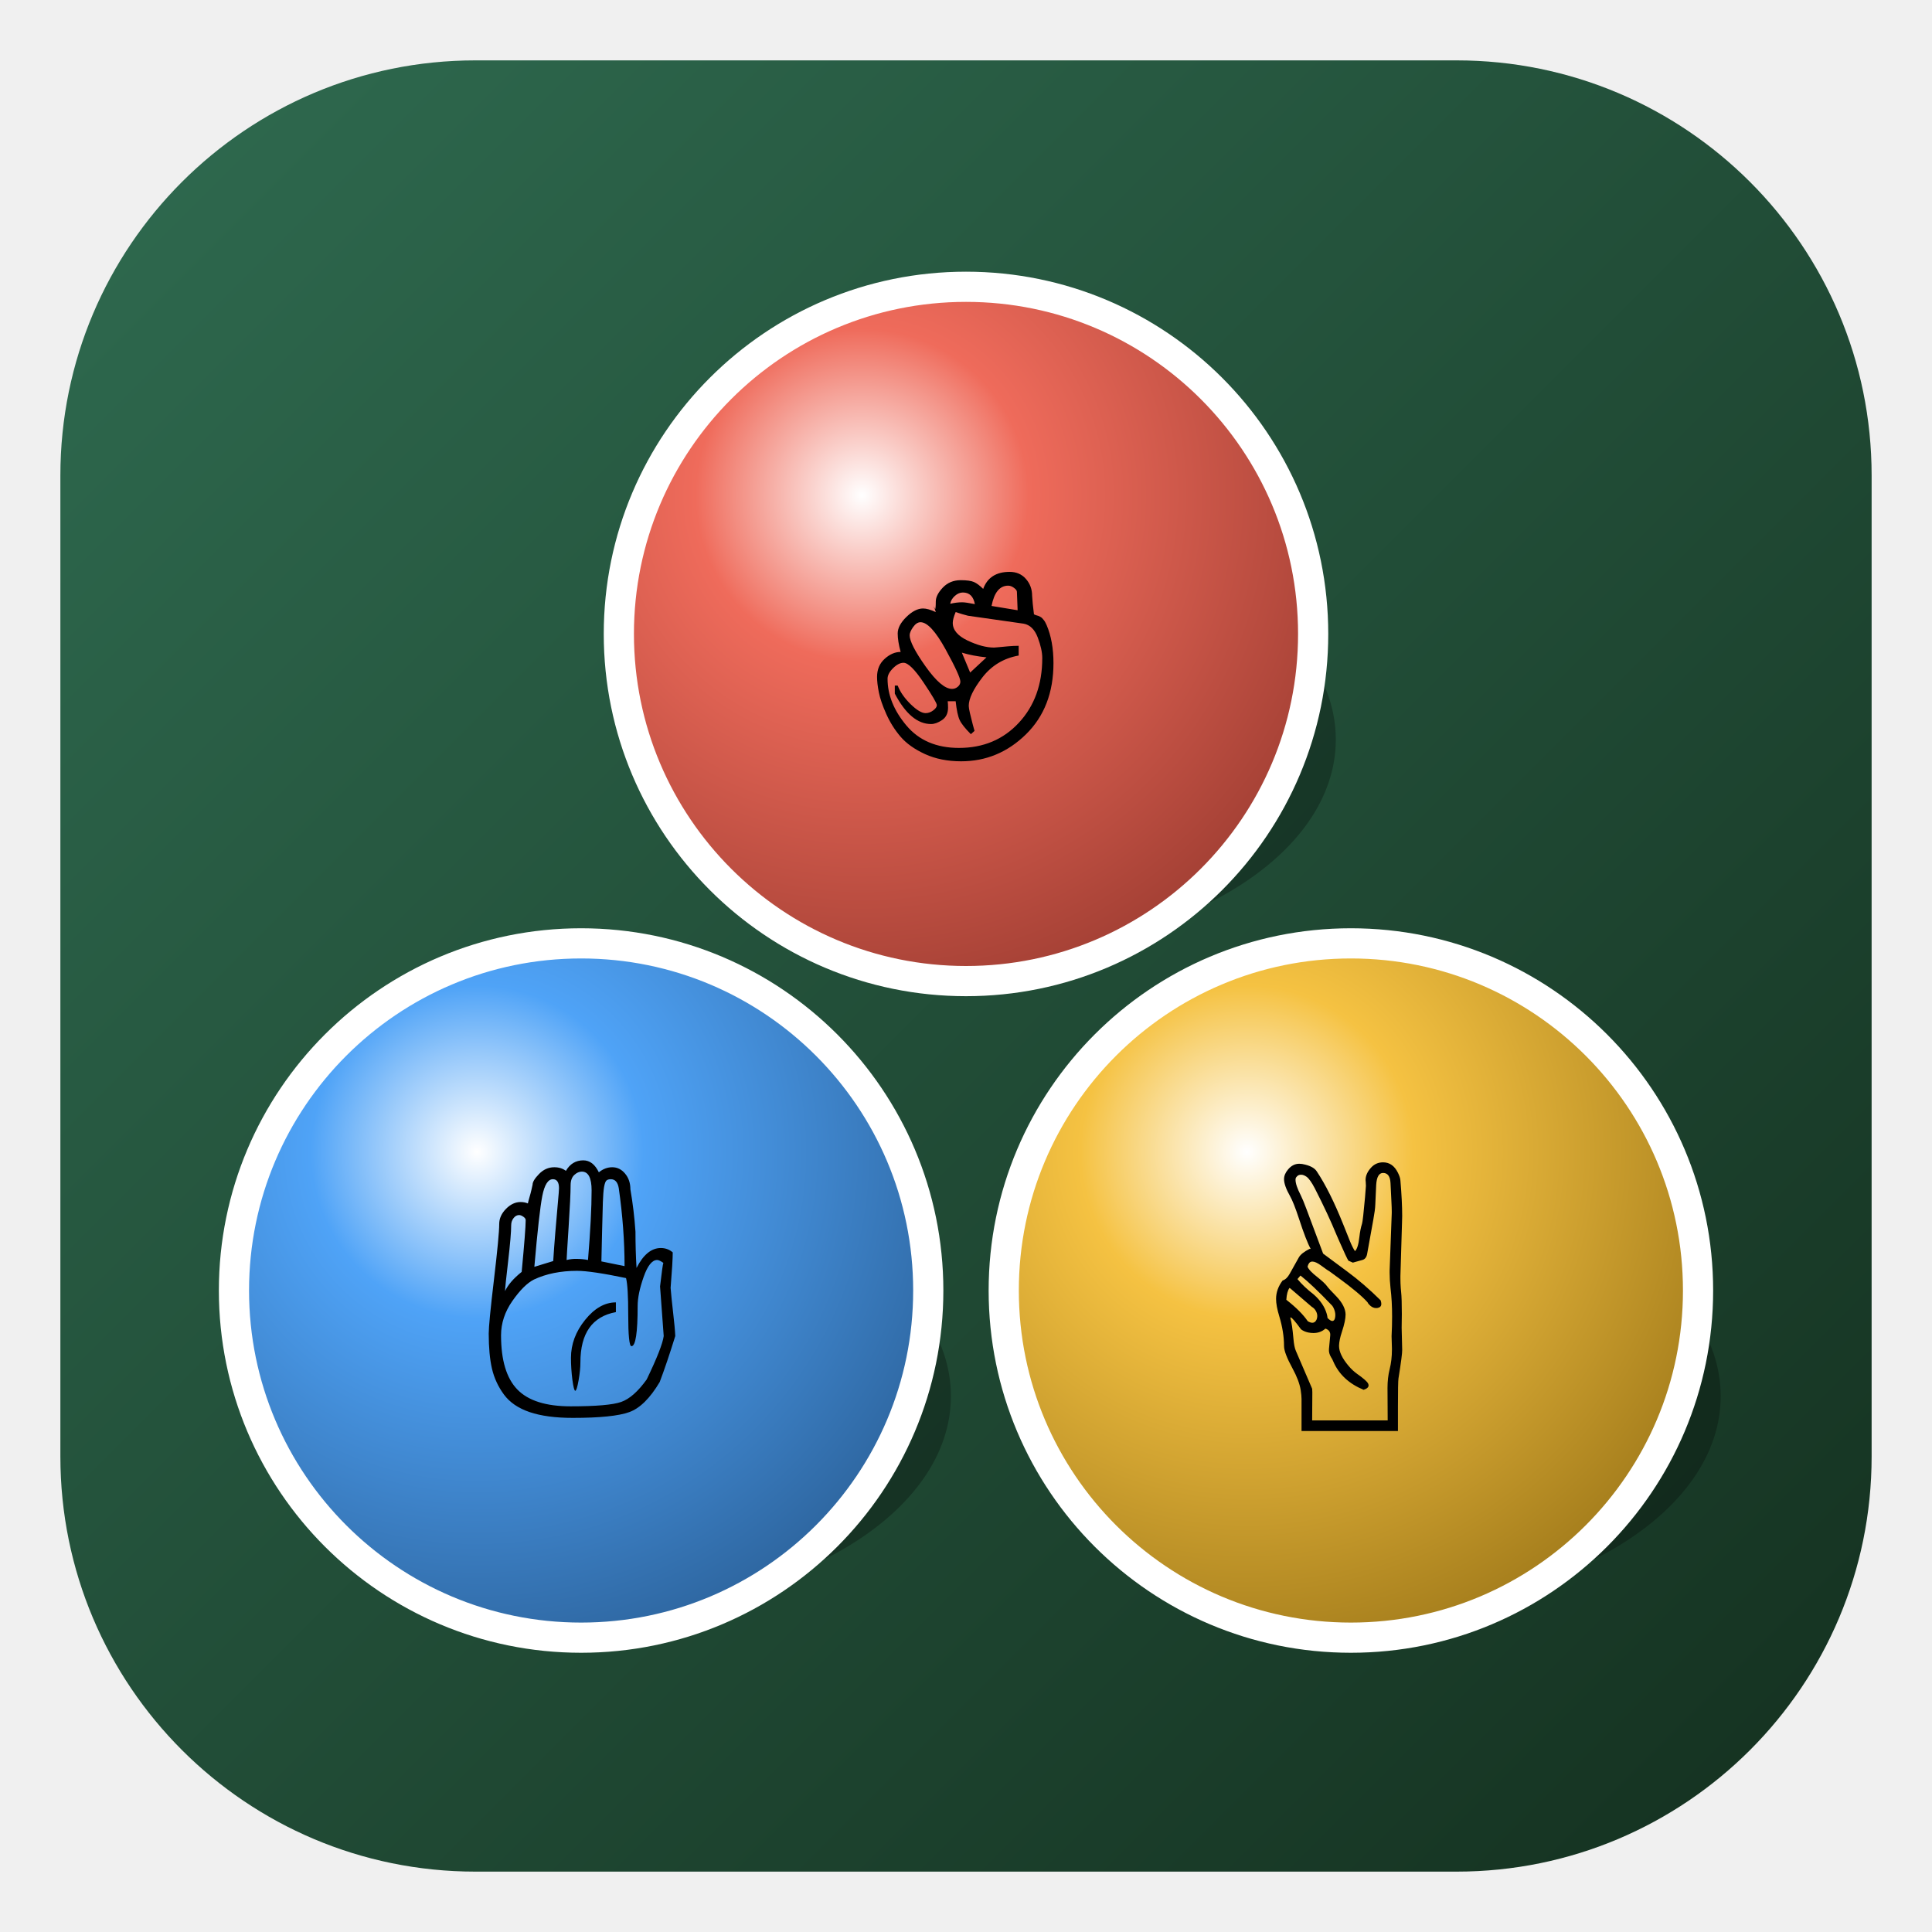
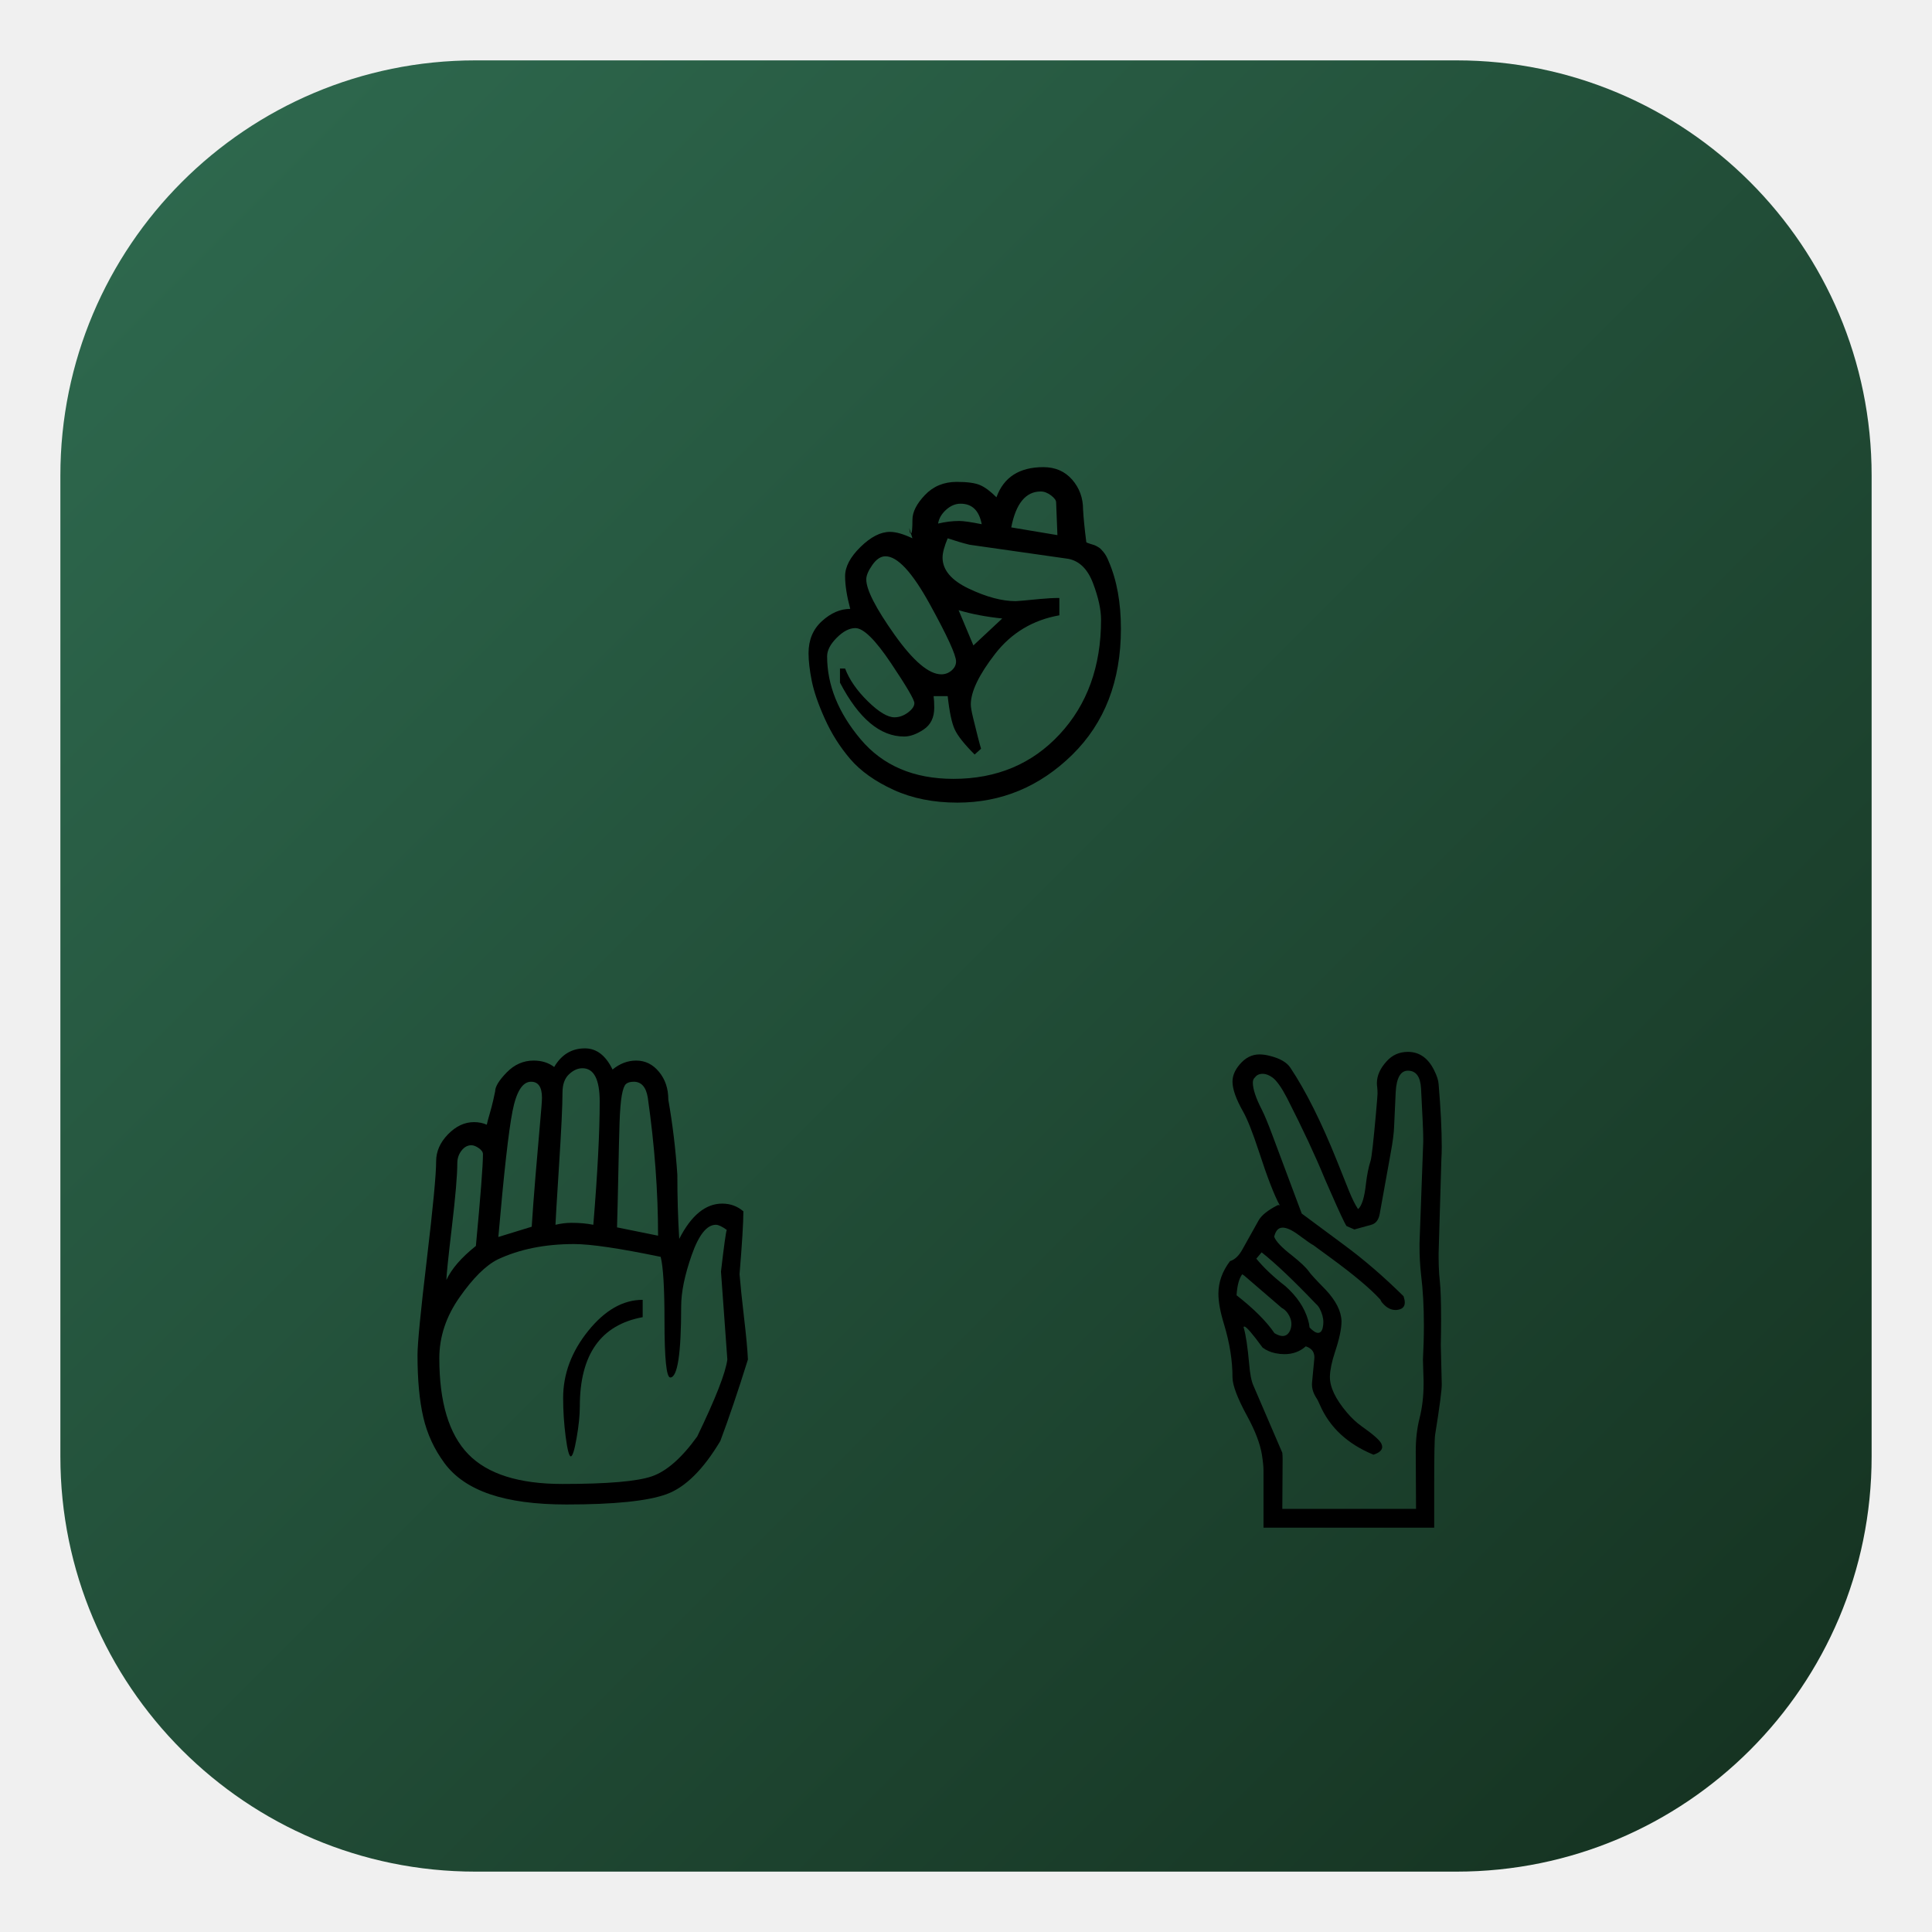
<svg xmlns="http://www.w3.org/2000/svg" width="512" height="512" viewBox="0 0 512 512">
  <defs>
    <linearGradient id="bg" x1="0" y1="0" x2="1" y2="1">
      <stop offset="0" stop-color="#2f6b50" />
      <stop offset="1" stop-color="#14301f" />
    </linearGradient>
-     <radialGradient id="r" cx=".35" cy=".3" r=".8">
-       <stop offset="0" stop-color="#fff" />
-       <stop offset=".3" stop-color="#ef6b5b" />
-       <stop offset="1" stop-color="#9b3b30" />
-     </radialGradient>
-     <radialGradient id="p" cx=".35" cy=".3" r=".8">
-       <stop offset="0" stop-color="#fff" />
-       <stop offset=".3" stop-color="#4fa3f7" />
-       <stop offset="1" stop-color="#2a5f96" />
-     </radialGradient>
-     <radialGradient id="s" cx=".35" cy=".3" r=".8">
-       <stop offset="0" stop-color="#fff" />
-       <stop offset=".3" stop-color="#f5c242" />
-       <stop offset="1" stop-color="#9c7618" />
-     </radialGradient>
  </defs>
  <rect x="16" y="16" width="480" height="480" rx="110" fill="url(#bg)" />
-   <g font-family="Noto Color Emoji, Segoe UI Emoji, sans-serif" font-size="96" text-anchor="middle" dominant-baseline="central">
-     <ellipse cx="262" cy="196" rx="92" ry="56" fill="#0004" />
-     <circle cx="256" cy="168" r="92" fill="url(#r)" stroke="#fff" stroke-width="8" />
-     <text x="256" y="172">✊</text>
-     <ellipse cx="160" cy="370" rx="92" ry="56" fill="#0004" />
-     <circle cx="154" cy="342" r="92" fill="url(#p)" stroke="#fff" stroke-width="8" />
+   <g font-family="Noto Color Emoji, Segoe UI Emoji, sans-serif" font-size="170" text-anchor="middle" dominant-baseline="central">
+     <text x="256" y="160">✊</text>
    <text x="154" y="346">✋</text>
-     <ellipse cx="364" cy="370" rx="92" ry="56" fill="#0004" />
-     <circle cx="358" cy="342" r="92" fill="url(#s)" stroke="#fff" stroke-width="8" />
    <text x="358" y="346">✌️</text>
  </g>
</svg>
